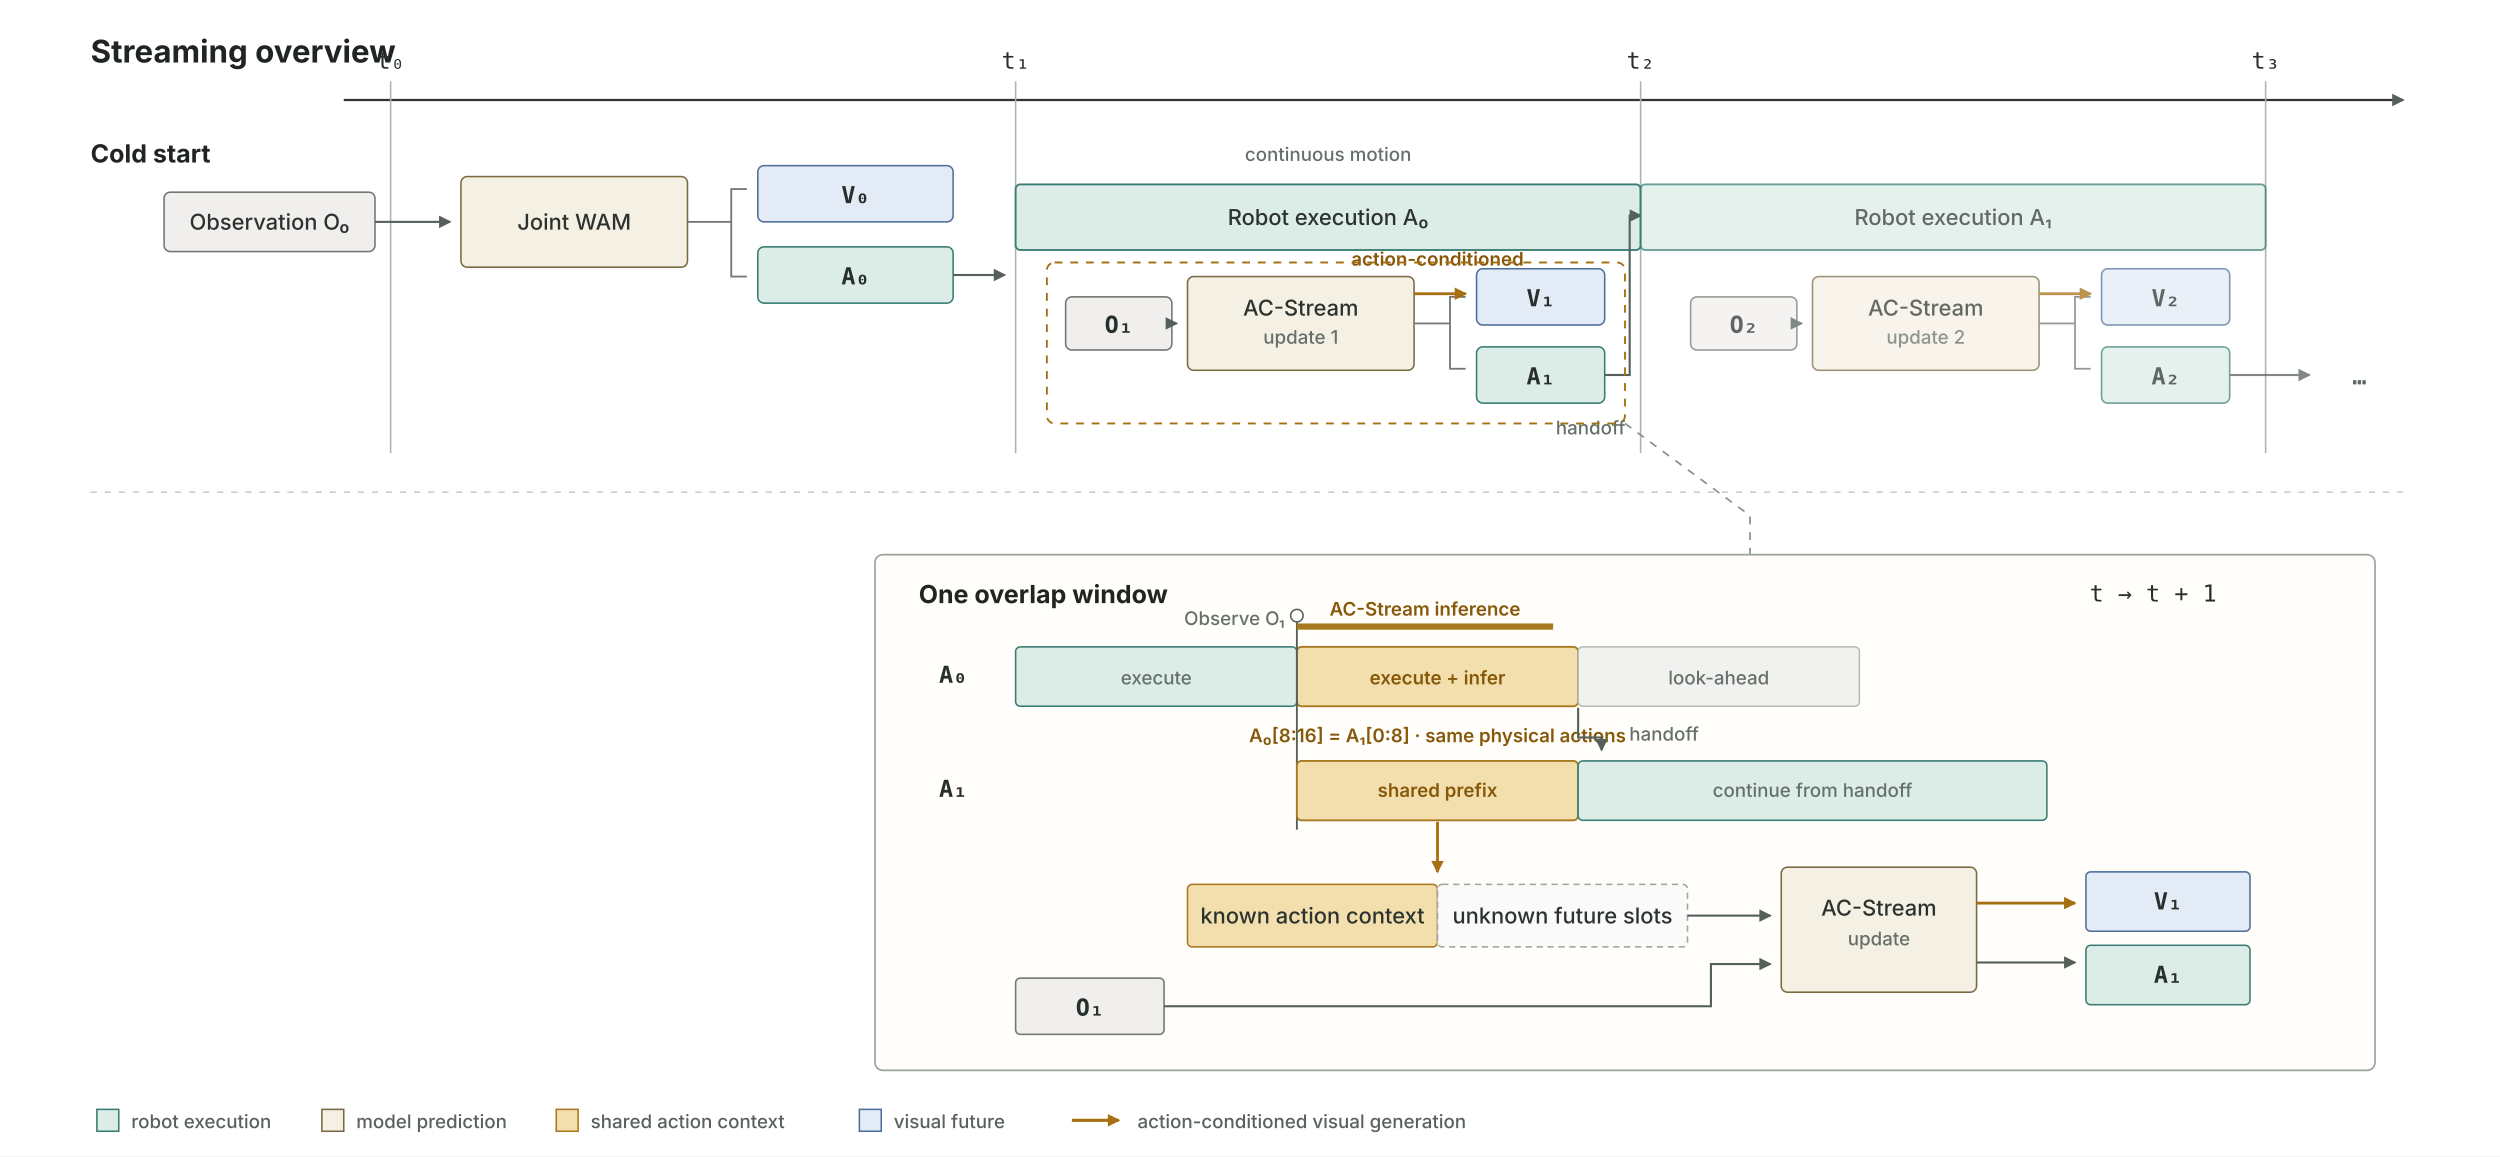
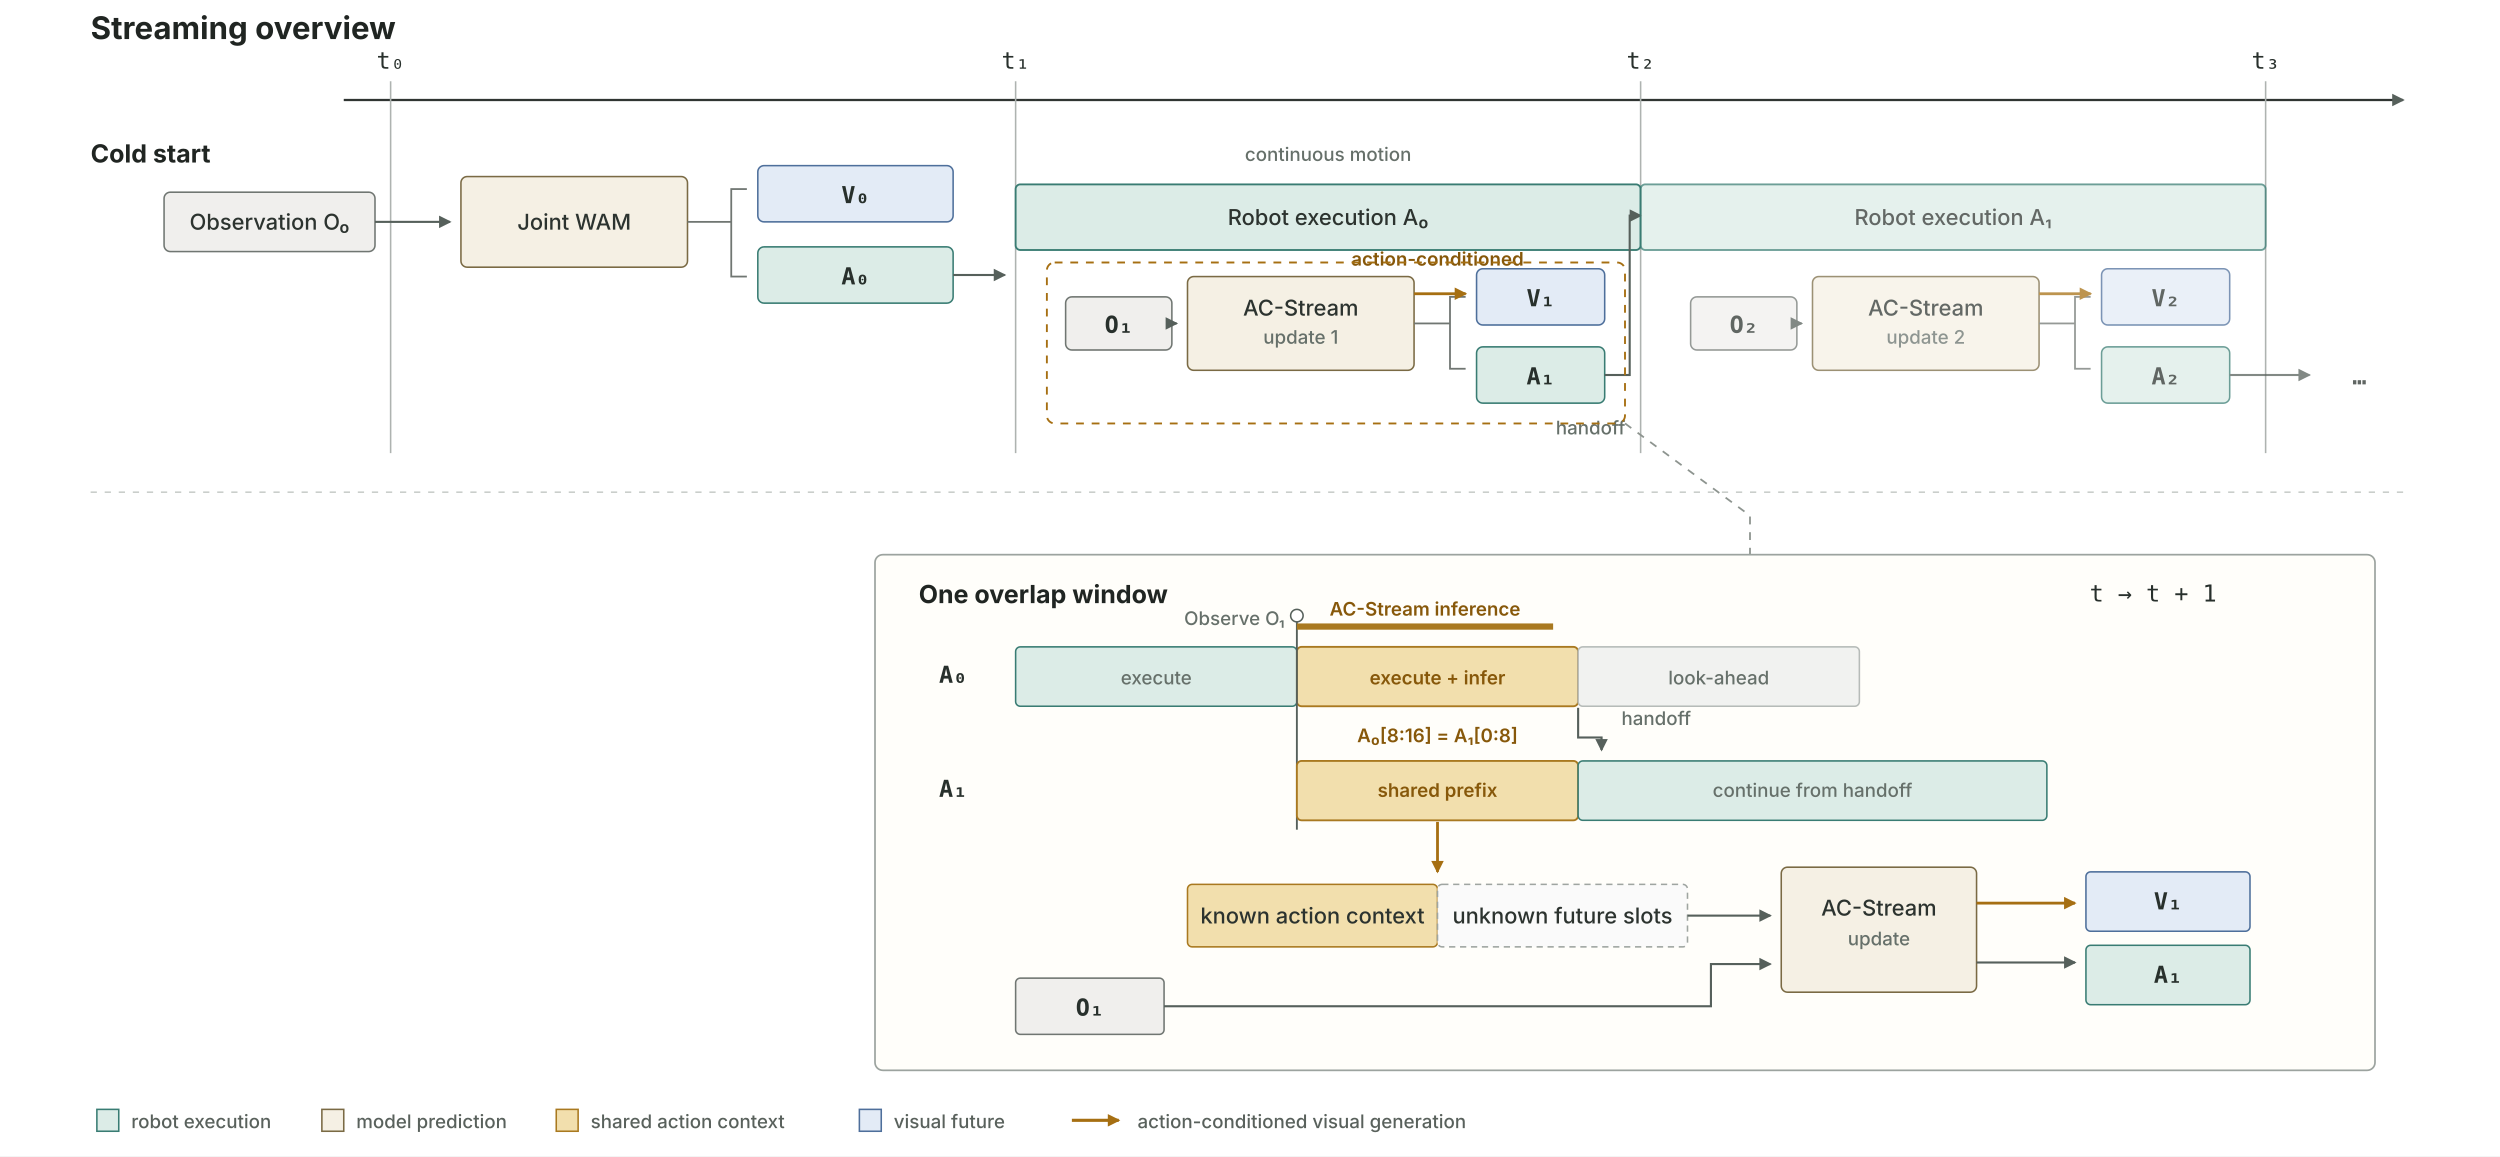
<svg xmlns="http://www.w3.org/2000/svg" viewBox="0 0 1600 740" role="img" aria-labelledby="streamwam-method-title streamwam-method-desc">
  <defs>
    <marker id="arrow-gray" markerWidth="8" markerHeight="8" refX="7" refY="4" orient="auto" markerUnits="userSpaceOnUse">
      <path d="M0 0 L8 4 L0 8 Z" fill="#56605b" />
    </marker>
    <marker id="arrow-gold" markerWidth="8" markerHeight="8" refX="7" refY="4" orient="auto" markerUnits="userSpaceOnUse">
      <path d="M0 0 L8 4 L0 8 Z" fill="#a66f12" />
    </marker>
    <style>
      .axis{stroke:#303532;stroke-width:1.45;fill:none}
      .landmark{stroke:#aeb3b0;stroke-width:1;fill:none}
      .guide{stroke:#c8cdca;stroke-width:1;stroke-dasharray:4 5;fill:none}
      .connector{stroke:#56605b;stroke-width:1.35;fill:none;marker-end:url(#arrow-gray)}
      .connector-plain{stroke:#707672;stroke-width:1.15;fill:none}
      .gold-path{stroke:#a66f12;stroke-width:1.8;fill:none;marker-end:url(#arrow-gold)}
      .callout{stroke:#8d948f;stroke-width:1.15;stroke-dasharray:5 5;fill:none}
      .title{font:650 20px/1.2 Inter,ui-sans-serif,system-ui,sans-serif;fill:#202522}
      .section{font:650 16px/1.2 Inter,ui-sans-serif,system-ui,sans-serif;fill:#202522}
      .label{font:500 14px/1.2 Inter,ui-sans-serif,system-ui,sans-serif;fill:#2c332f;text-anchor:middle}
      .small{font:500 12px/1.2 Inter,ui-sans-serif,system-ui,sans-serif;fill:#66706a;text-anchor:middle}
      .gold-label{font:600 12px/1.2 Inter,ui-sans-serif,system-ui,sans-serif;fill:#87580a;text-anchor:middle}
      .mono{font:600 15px/1 ui-monospace,SFMono-Regular,Consolas,monospace;fill:#28302c;text-anchor:middle}
      .time{font:500 15px/1 ui-monospace,SFMono-Regular,Consolas,monospace;fill:#28302c;text-anchor:middle}
      .legend{font:500 12px/1.2 Inter,ui-sans-serif,system-ui,sans-serif;fill:#59615c}
    </style>
  </defs>
  <rect width="1600" height="740" fill="#ffffff" />
  <g id="global-overview">
-     <text class="title" x="58" y="40">Streaming overview</text>
+     <text class="title" x="58" y="25">Streaming overview</text>
    <g id="time-axis">
      <path class="axis" d="M220 64 H1538" marker-end="url(#arrow-gray)" />
      <line id="time-t0" class="landmark" x1="250" y1="52" x2="250" y2="290" />
      <line id="time-t1" class="landmark" x1="650" y1="52" x2="650" y2="290" />
      <line id="time-t2" class="landmark" x1="1050" y1="52" x2="1050" y2="290" />
      <line id="time-t3" class="landmark" x1="1450" y1="52" x2="1450" y2="290" />
      <text class="time" x="250" y="44">t₀</text>
      <text class="time" x="650" y="44">t₁</text>
      <text class="time" x="1050" y="44">t₂</text>
      <text class="time" x="1450" y="44">t₃</text>
    </g>
    <g id="overview-cold-start">
      <text class="section" x="58" y="104">Cold start</text>
      <rect x="105" y="123" width="135" height="38" rx="4" fill="#f0efed" stroke="#707672" />
      <text class="label" x="172.5" y="147">Observation O₀</text>
      <path class="connector" d="M240 142 H288" />
      <rect id="joint-wam-0" x="295" y="113" width="145" height="58" rx="4" fill="#f5f0e4" stroke="#7a6a44" />
      <text class="label" x="367.5" y="147">Joint WAM</text>
      <path class="connector-plain" d="M440 142 H468 V121 H478 M468 142 V177 H478" />
      <rect id="video-0" x="485" y="106" width="125" height="36" rx="4" fill="#e3ebf6" stroke="#4e6f9b" />
      <text class="mono" x="547.5" y="130">V₀</text>
      <rect id="action-0" x="485" y="158" width="125" height="36" rx="4" fill="#dcece7" stroke="#397c73" />
      <text class="mono" x="547.5" y="182">A₀</text>
      <path class="connector" d="M610 176 H643" />
    </g>
    <g id="overview-cycle-1">
      <text class="small" x="850" y="103">continuous motion</text>
      <rect id="overview-execution-0" x="650" y="118" width="400" height="42" rx="3" fill="#dcece7" stroke="#397c73" stroke-width="1.2" />
      <text class="label" x="850" y="144">Robot execution A₀</text>
      <rect x="682" y="190" width="68" height="34" rx="4" fill="#f0efed" stroke="#707672" />
      <text class="mono" x="716" y="213">O₁</text>
      <path class="connector" d="M750 207 H753" />
      <rect id="overview-update-1" x="760" y="177" width="145" height="60" rx="4" fill="#f5f0e4" stroke="#7a6a44" />
      <text class="label" x="832.5" y="202">AC-Stream</text>
      <text class="small" x="832.5" y="220">update 1</text>
      <path class="connector-plain" d="M905 207 H928 V190 H938 M928 207 V236 H938" />
      <rect id="overview-video-1" x="945" y="172" width="82" height="36" rx="4" fill="#e3ebf6" stroke="#4e6f9b" />
      <text class="mono" x="986" y="196">V₁</text>
      <rect id="overview-action-1" x="945" y="222" width="82" height="36" rx="4" fill="#dcece7" stroke="#397c73" />
      <text class="mono" x="986" y="246">A₁</text>
      <path class="gold-path" d="M905 188 H938" />
      <text class="gold-label" x="920" y="170">action-conditioned</text>
      <path class="connector" d="M1027 240 H1043 V138 H1050" />
      <text class="small" x="1018" y="278">handoff</text>
    </g>
    <g id="overview-cycle-2" opacity=".74">
      <rect id="overview-execution-1" x="1050" y="118" width="400" height="42" rx="3" fill="#dcece7" stroke="#397c73" stroke-width="1.2" />
      <text class="label" x="1250" y="144">Robot execution A₁</text>
      <rect x="1082" y="190" width="68" height="34" rx="4" fill="#f0efed" stroke="#707672" />
      <text class="mono" x="1116" y="213">O₂</text>
      <path class="connector" d="M1150 207 H1153" />
      <rect id="overview-update-2" x="1160" y="177" width="145" height="60" rx="4" fill="#f5f0e4" stroke="#7a6a44" />
      <text class="label" x="1232.5" y="202">AC-Stream</text>
      <text class="small" x="1232.5" y="220">update 2</text>
      <path class="connector-plain" d="M1305 207 H1328 V190 H1338 M1328 207 V236 H1338" />
      <rect x="1345" y="172" width="82" height="36" rx="4" fill="#e3ebf6" stroke="#4e6f9b" />
      <text class="mono" x="1386" y="196">V₂</text>
      <rect x="1345" y="222" width="82" height="36" rx="4" fill="#dcece7" stroke="#397c73" />
      <text class="mono" x="1386" y="246">A₂</text>
      <path class="gold-path" d="M1305 188 H1338" />
      <path class="connector" d="M1427 240 H1478" />
      <text class="mono" x="1510" y="246">…</text>
    </g>
    <rect id="inset-selection" x="670" y="168" width="370" height="103" rx="5" fill="none" stroke="#a66f12" stroke-width="1.2" stroke-dasharray="5 5" />
    <path id="inset-callout" class="callout" d="M1040 271 L1120 330 L1120 355" />
  </g>
  <path class="guide" d="M58 315 H1540" />
  <g id="detail-inset">
    <rect id="detail-inset-frame" x="560" y="355" width="960" height="330" rx="5" fill="#fffefa" stroke="#9ca39f" stroke-width="1.1" />
    <text class="section" x="588" y="386">One overlap window</text>
    <text class="time" x="1378" y="385">t → t + 1</text>
    <text class="mono" x="610" y="437">A₀</text>
    <rect id="inset-a0-before" x="650" y="414" width="180" height="38" rx="3" fill="#dcece7" stroke="#397c73" />
    <rect id="inset-a0-overlap" x="830" y="414" width="180" height="38" rx="3" fill="#f2dfad" stroke="#a97920" stroke-width="1.2" />
    <rect id="inset-a0-lookahead" x="1010" y="414" width="180" height="38" rx="3" fill="#f1f2f0" stroke="#b6bbb8" />
    <text class="small" x="740" y="438">execute</text>
    <text class="gold-label" x="920" y="438">execute + infer</text>
    <text class="small" x="1100" y="438">look-ahead</text>
    <line id="inset-observation" x1="830" y1="394" x2="830" y2="531" stroke="#56605b" stroke-width="1.2" />
    <circle cx="830" cy="394" r="4" fill="#fff" stroke="#56605b" />
    <text class="small" x="790" y="400">Observe O₁</text>
    <line x1="830" y1="401" x2="994" y2="401" stroke="#a97920" stroke-width="4" />
    <text class="gold-label" x="912" y="394">AC-Stream inference</text>
    <text class="mono" x="610" y="510">A₁</text>
    <rect id="inset-a1-prefix" x="830" y="487" width="180" height="38" rx="3" fill="#f2dfad" stroke="#a97920" stroke-width="1.2" />
    <rect id="inset-a1-continuation" x="1010" y="487" width="300" height="38" rx="3" fill="#dcece7" stroke="#397c73" />
    <text class="gold-label" x="920" y="510">shared prefix</text>
    <text class="small" x="1160" y="510">continue from handoff</text>
-     <text class="gold-label" x="920" y="475">A₀[8:16] = A₁[0:8] · same physical actions</text>
+     <text class="gold-label" x="920" y="475">A₀[8:16] = A₁[0:8]</text>
    <path id="inset-handoff" class="connector" d="M1010 453 V472 H1025 V480" />
-     <text class="small" x="1065" y="474">handoff</text>
+     <text class="small" x="1060" y="464">handoff</text>
    <path class="gold-path" d="M920 526 V558" />
    <rect id="inset-known-context" x="760" y="566" width="160" height="40" rx="3" fill="#f2dfad" stroke="#a97920" />
    <rect id="inset-unknown-slots" x="920" y="566" width="160" height="40" rx="3" fill="#fafafa" stroke="#9fa5a1" stroke-dasharray="4 3" />
    <text class="label" x="840" y="591">known action context</text>
    <text class="label" x="1000" y="591">unknown future slots</text>
    <rect x="650" y="626" width="95" height="36" rx="3" fill="#f0efed" stroke="#707672" />
    <text class="mono" x="697.5" y="650">O₁</text>
    <path id="inset-observation-input" class="connector" d="M745 644 H1095 V617 H1133" />
    <path id="inset-context-input" class="connector" d="M1080 586 H1133" />
    <rect id="inset-update" x="1140" y="555" width="125" height="80" rx="4" fill="#f5f0e4" stroke="#7a6a44" />
    <text class="label" x="1202.5" y="586">AC-Stream</text>
    <text class="small" x="1202.5" y="605">update</text>
    <path id="inset-condition-to-video" class="gold-path" d="M1265 578 H1328" />
    <path id="inset-action-output" class="connector" d="M1265 616 H1328" />
    <rect id="inset-video-1" x="1335" y="558" width="105" height="38" rx="3" fill="#e3ebf6" stroke="#4e6f9b" />
    <text class="mono" x="1387.5" y="582">V₁</text>
    <rect id="inset-action-1" x="1335" y="605" width="105" height="38" rx="3" fill="#dcece7" stroke="#397c73" />
    <text class="mono" x="1387.5" y="629">A₁</text>
  </g>
  <g transform="translate(62 710)">
    <rect width="14" height="14" fill="#dcece7" stroke="#397c73" />
    <text class="legend" x="22" y="12">robot execution</text>
    <rect x="144" width="14" height="14" fill="#f5f0e4" stroke="#7a6a44" />
    <text class="legend" x="166" y="12">model prediction</text>
    <rect x="294" width="14" height="14" fill="#f2dfad" stroke="#a97920" />
    <text class="legend" x="316" y="12">shared action context</text>
    <rect x="488" width="14" height="14" fill="#e3ebf6" stroke="#4e6f9b" />
    <text class="legend" x="510" y="12">visual future</text>
    <line x1="624" y1="7" x2="654" y2="7" stroke="#a66f12" stroke-width="2" marker-end="url(#arrow-gold)" />
    <text class="legend" x="666" y="12">action-conditioned visual generation</text>
  </g>
</svg>
